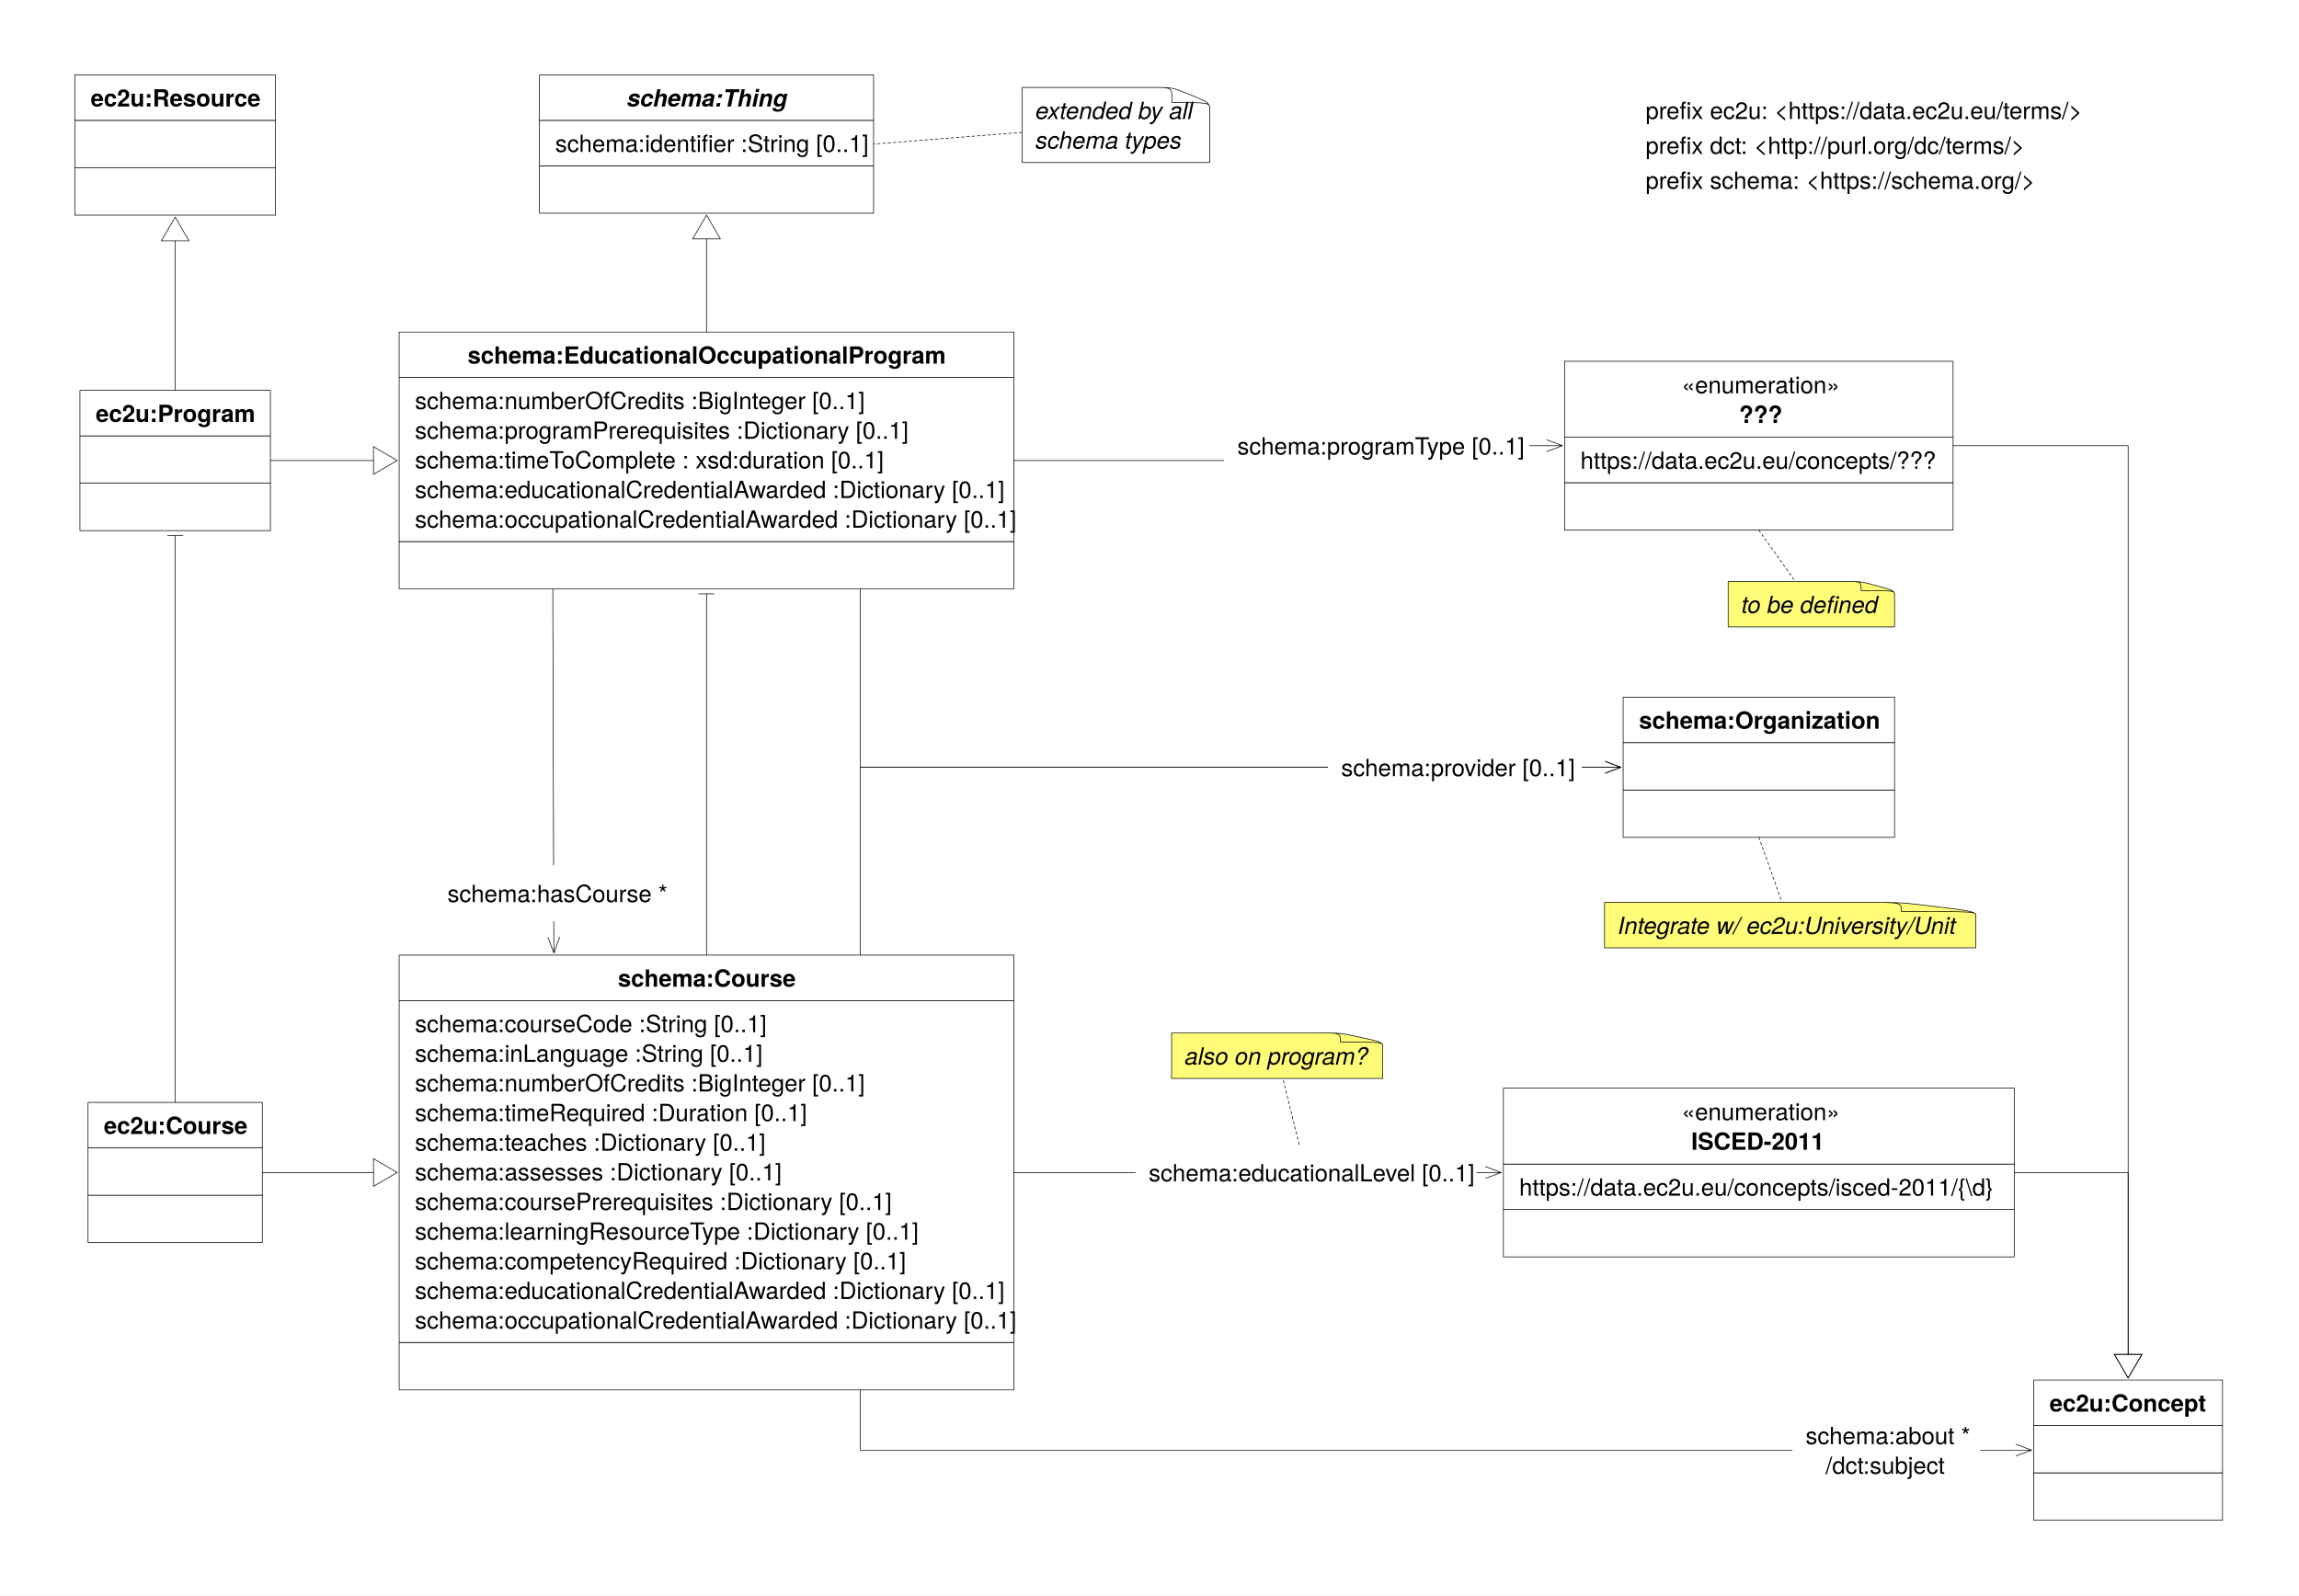
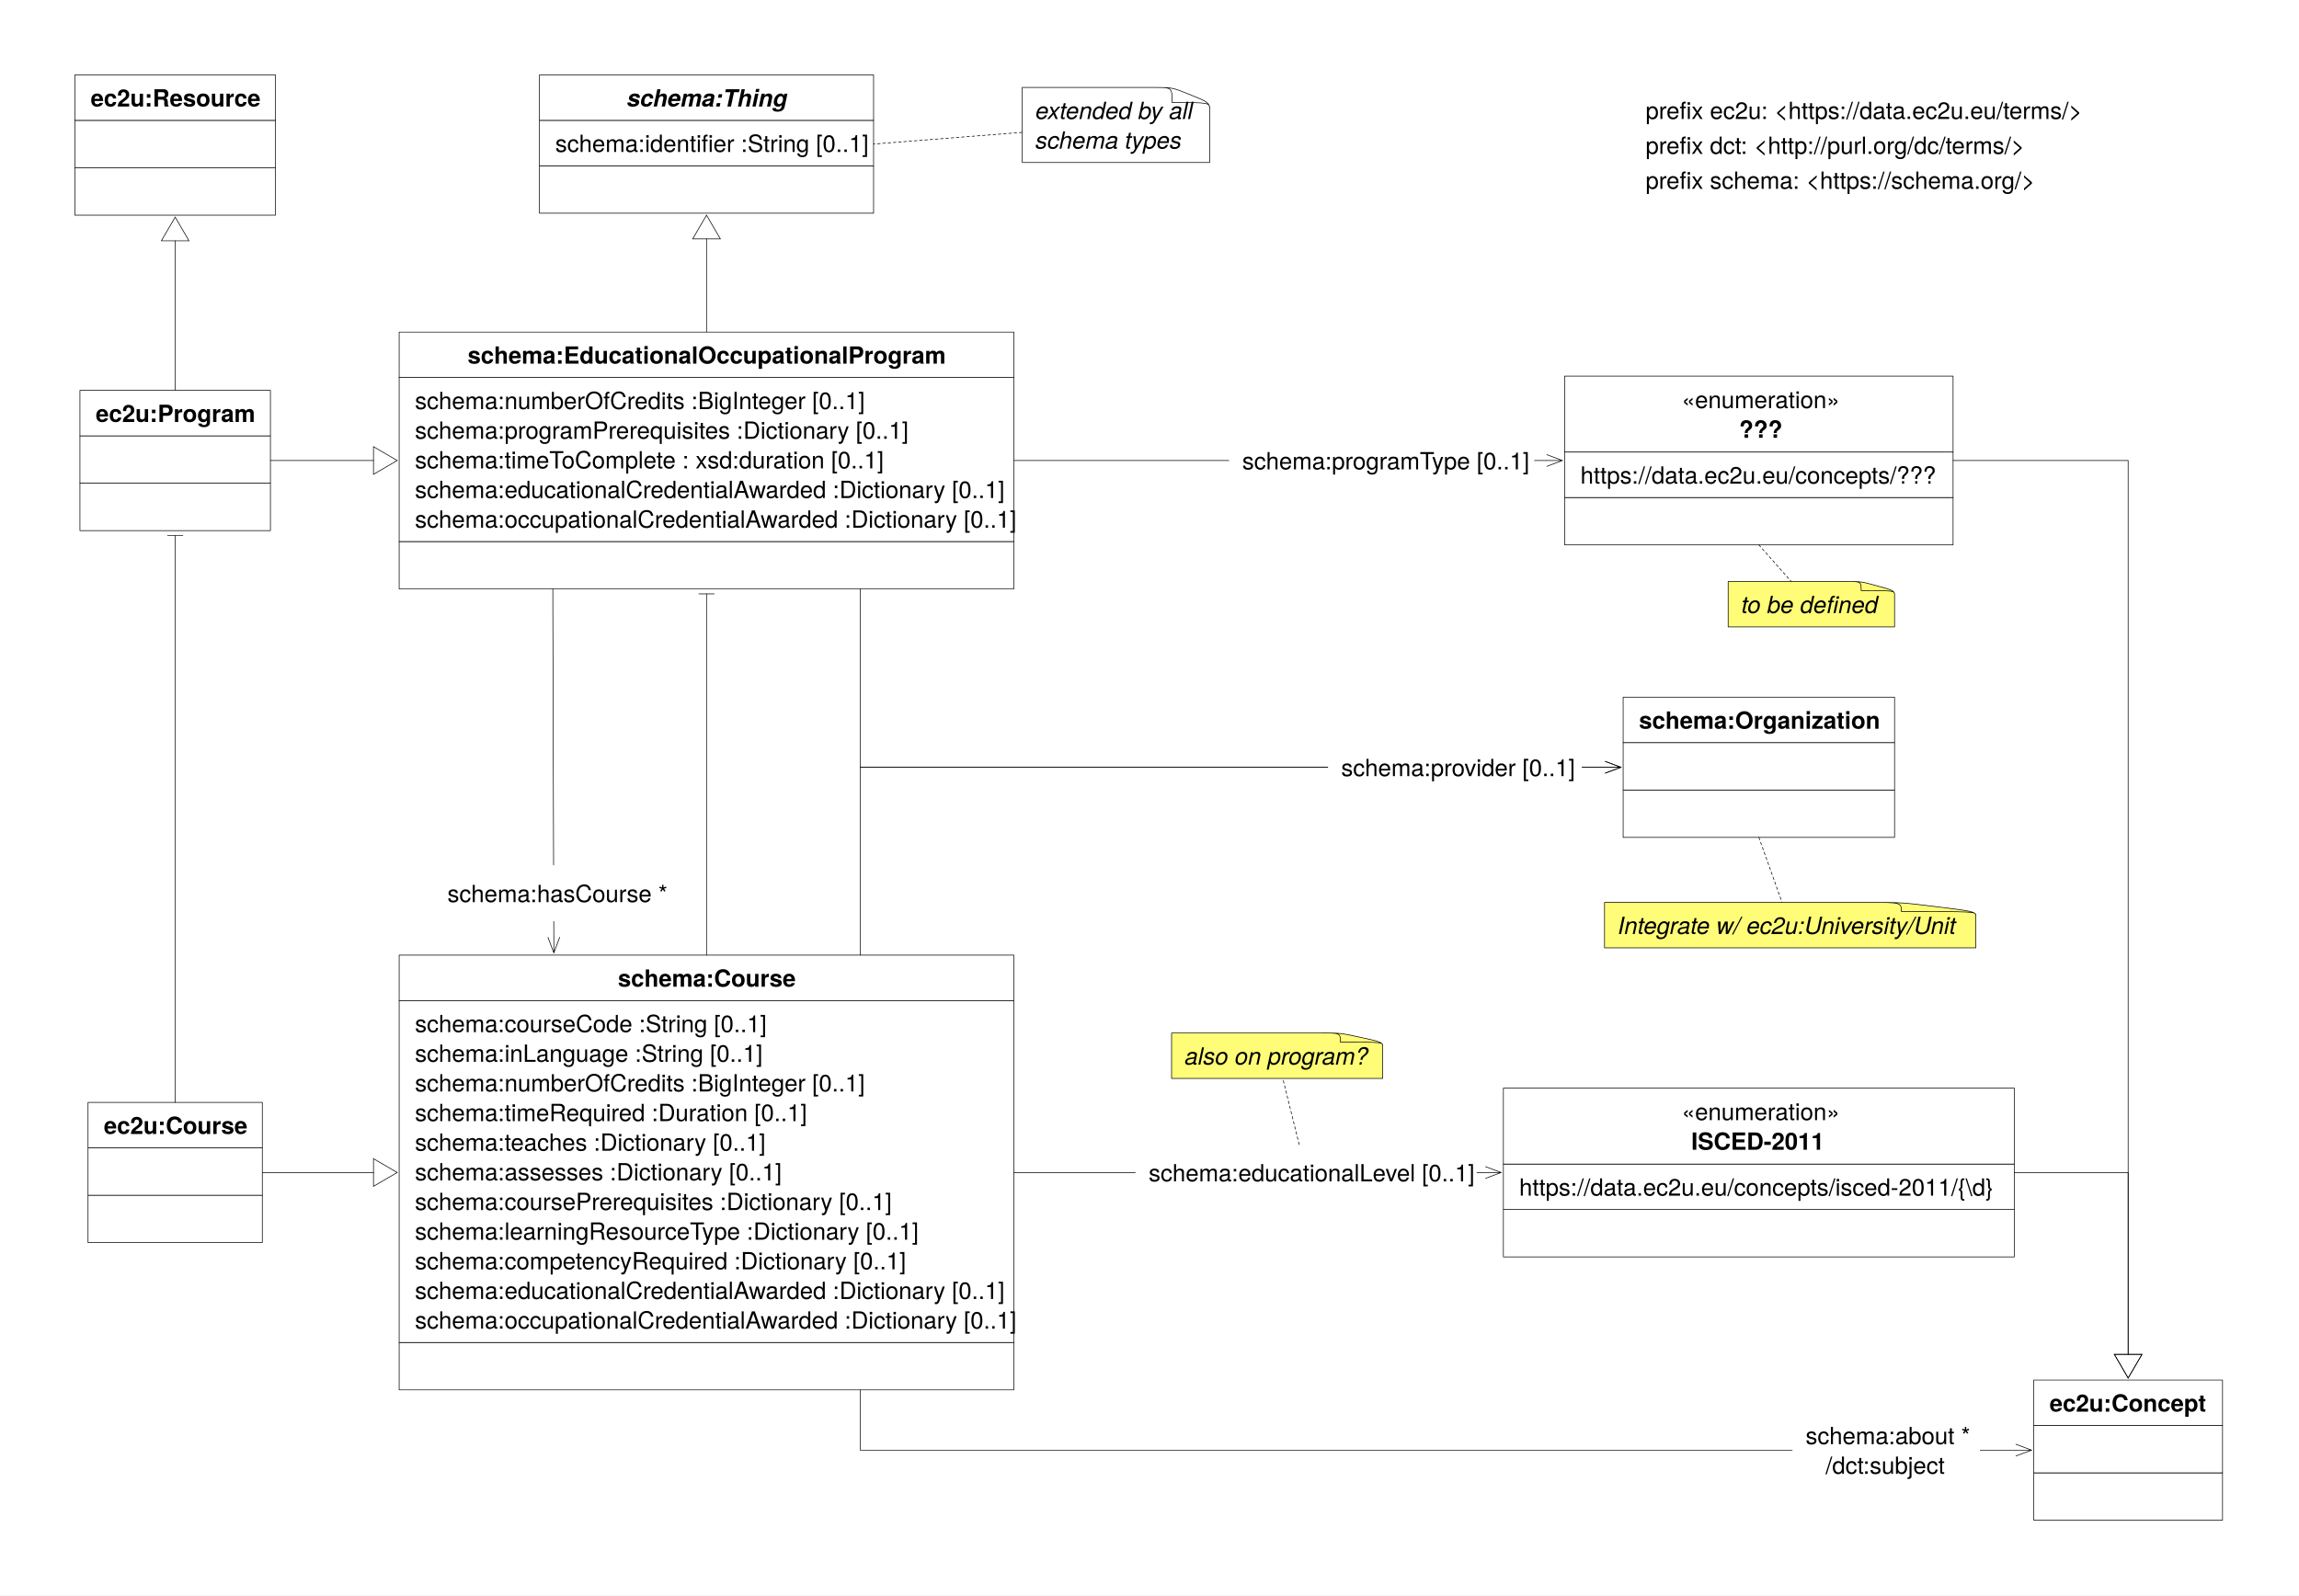
<svg xmlns="http://www.w3.org/2000/svg" xmlns:xlink="http://www.w3.org/1999/xlink" version="1.1" viewBox="-520 390 873 606" width="873" height="606">
  <defs>
    <marker orient="auto" overflow="visible" markerUnits="strokeWidth" id="UMLInheritance_Marker" stroke-linejoin="miter" stroke-miterlimit="10" viewBox="-1 -22 38 44" markerWidth="38" markerHeight="44" color="black">
      <g>
        <path d="M 36 0 L 0 -21 L 0 21 Z" fill="none" stroke="currentColor" stroke-width="1" />
      </g>
    </marker>
    <marker orient="auto" overflow="visible" markerUnits="strokeWidth" id="StickArrow_Marker" stroke-linejoin="miter" stroke-miterlimit="10" viewBox="-1 -10 26 20" markerWidth="26" markerHeight="20" color="black">
      <g>
        <path d="M 24 0 L 0 0 M 0 -9 L 24 0 L 0 9" fill="none" stroke="currentColor" stroke-width="1" />
      </g>
    </marker>
    <marker orient="auto" overflow="visible" markerUnits="strokeWidth" id="NegativeControls_Marker" stroke-linejoin="miter" stroke-miterlimit="10" viewBox="-1 -13 2 26" markerWidth="2" markerHeight="26" color="black">
      <g>
        <line x1="0" y1="-12" x2="0" y2="12" fill="none" stroke="currentColor" stroke-width="1" />
      </g>
    </marker>
  </defs>
-   <g id="courses" stroke-dasharray="none" stroke="none" stroke-opacity="1" fill="none" fill-opacity="1">
+   <g id="courses" stroke-dasharray="none" stroke-opacity="1" stroke="none" fill="none" fill-opacity="1">
    <rect fill="white" x="-520" y="390" width="873" height="606" />
    <g id="courses_Layer_1">
      <g id="Group_391">
        <g id="Graphic_394">
          <rect x="-368.424" y="899.918" width="233.427" height="18" fill="white" />
          <rect x="-368.424" y="899.918" width="233.427" height="18" stroke="black" stroke-linecap="round" stroke-linejoin="round" stroke-width=".25" />
        </g>
        <g id="Graphic_393">
          <rect x="-368.424" y="770.047" width="233.427" height="129.872" fill="white" />
          <rect x="-368.424" y="770.047" width="233.427" height="129.872" stroke="black" stroke-linecap="round" stroke-linejoin="round" stroke-width=".25" />
          <text transform="translate(-362.4244 773.0467)" fill="black">
            <tspan font-family="Helvetica Neue" font-size="9" fill="black" x="0" y="9">schema:courseCode :String [0..1]
            </tspan>
            <tspan font-family="Helvetica Neue" font-size="9" fill="black" x="0" y="20.261">schema:inLanguage :String
              [0..1]
            </tspan>
            <tspan font-family="Helvetica Neue" font-size="9" fill="black" x="0" y="31.522">schema:numberOfCredits
              :BigInteger [0..1]
            </tspan>
            <tspan font-family="Helvetica Neue" font-size="9" fill="black" x="0" y="42.783">schema:timeRequired
              :Duration [0..1]
            </tspan>
            <tspan font-family="Helvetica Neue" font-size="9" fill="black" x="0" y="54.044">schema:teaches :Dictionary
              [0..1]
            </tspan>
            <tspan font-family="Helvetica Neue" font-size="9" fill="black" x="0" y="65.305">schema:assesses :Dictionary
              [0..1]
            </tspan>
            <tspan font-family="Helvetica Neue" font-size="9" fill="black" x="0" y="76.566">schema:coursePrerequisites
              :Dictionary [0..1]
            </tspan>
            <tspan font-family="Helvetica Neue" font-size="9" fill="black" x="0" y="87.827">schema:learningResourceType
              :Dictionary [0..1]
            </tspan>
            <tspan font-family="Helvetica Neue" font-size="9" fill="black" x="0" y="99.088">schema:competencyRequired
              :Dictionary [0..1]
            </tspan>
            <tspan font-family="Helvetica Neue" font-size="9" fill="black" x="0" y="110.35">
              schema:educationalCredentialAwarded :Dictionary [0..1]
            </tspan>
            <tspan font-family="Helvetica Neue" font-size="9" fill="black" x="0" y="121.611">
              schema:occupationalCredentialAwarded :Dictionary [0..1]
            </tspan>
          </text>
        </g>
        <g id="Graphic_392">
          <a xlink:href="https://schema.org/Course">
            <rect x="-368.424" y="752.786" width="233.427" height="17.261" fill="white" />
            <rect x="-368.424" y="752.786" width="233.427" height="17.261" stroke="black" stroke-linecap="round" stroke-linejoin="round" stroke-width=".25" />
            <text transform="translate(-285.3754 755.7856)" fill="black">
              <tspan font-family="Helvetica Neue" font-weight="bold" font-size="9" fill="black" x="7744916e-19" y="9">
                schema:Course
              </tspan>
            </text>
          </a>
        </g>
      </g>
      <g id="Group_387">
        <g id="Graphic_390">
          <rect x="-315.144" y="452.98" width="126.867" height="18" fill="white" />
          <rect x="-315.144" y="452.98" width="126.867" height="18" stroke="black" stroke-linecap="round" stroke-linejoin="round" stroke-width=".25" />
        </g>
        <g id="Graphic_389">
          <rect x="-315.144" y="435.719" width="126.867" height="17.261" fill="white" />
          <rect x="-315.144" y="435.719" width="126.867" height="17.261" stroke="black" stroke-linecap="round" stroke-linejoin="round" stroke-width=".25" />
          <text transform="translate(-309.1444 438.719)" fill="black">
            <tspan font-family="Helvetica Neue" font-size="9" fill="black" x="0" y="9">schema:identifier :String [0..1]
            </tspan>
          </text>
        </g>
        <g id="Graphic_388">
          <a xlink:href="things.svg">
            <rect x="-315.144" y="418.458" width="126.867" height="17.261" fill="white" />
            <rect x="-315.144" y="418.458" width="126.867" height="17.261" stroke="black" stroke-linecap="round" stroke-linejoin="round" stroke-width=".25" />
            <text transform="translate(-281.9599 421.4579)" fill="black">
              <tspan font-family="Helvetica Neue" font-style="italic" font-weight="bold" font-size="9" fill="black" x="0" y="9">schema:Thing
              </tspan>
            </text>
          </a>
        </g>
      </g>
      <g id="Group_383">
        <g id="Graphic_386">
          <rect x="-491.568" y="453.719" width="76.179" height="18" fill="white" />
          <rect x="-491.568" y="453.719" width="76.179" height="18" stroke="black" stroke-linecap="round" stroke-linejoin="round" stroke-width=".25" />
        </g>
        <g id="Graphic_385">
          <rect x="-491.568" y="435.719" width="76.179" height="18" fill="white" />
          <rect x="-491.568" y="435.719" width="76.179" height="18" stroke="black" stroke-linecap="round" stroke-linejoin="round" stroke-width=".25" />
        </g>
        <g id="Graphic_384">
          <a xlink:href="resources.svg">
            <rect x="-491.568" y="418.458" width="76.179" height="17.261" fill="white" />
            <rect x="-491.568" y="418.458" width="76.179" height="17.261" stroke="black" stroke-linecap="round" stroke-linejoin="round" stroke-width=".25" />
            <text transform="translate(-485.5677 421.4579)" fill="black">
              <tspan font-family="Helvetica Neue" font-weight="bold" font-size="9" fill="black" x="4973799e-20" y="9">
                ec2u:Resource
              </tspan>
            </text>
          </a>
        </g>
      </g>
      <g id="Line_382">
        <line x1="-251.711" y1="516.131" x2="-251.711" y2="480.73" marker-end="url(#UMLInheritance_Marker)" stroke="black" stroke-linecap="round" stroke-linejoin="round" stroke-width=".25" />
      </g>
      <g id="Graphic_381">
        <path d="M -60.629 431.649 C -60.629 428.949 -61.533 428.615 -68.137 425.943 L -68.206 425.915 C -74.845 423.215 -74.914 423.215 -81.727 423.215 C -90.798 423.215 -131.811 423.215 -131.811 423.215 L -131.811 451.719 L -60.629 451.719 L -60.629 431.649 Z" fill="white" />
        <path d="M -60.629 431.649 C -60.629 428.949 -61.533 428.615 -68.137 425.943 L -68.206 425.915 C -74.845 423.215 -74.914 423.215 -81.727 423.215 C -90.798 423.215 -131.811 423.215 -131.811 423.215 L -131.811 451.719 L -60.629 451.719 L -60.629 431.649 Z M -60.629 431.51 C -60.629 428.949 -60.699 428.949 -74.914 428.949 L -74.914 428.949 C -74.914 423.243 -74.914 423.215 -81.31 423.215" stroke="black" stroke-linecap="round" stroke-linejoin="round" stroke-width=".25" />
        <text transform="translate(-126.811 426.215)" fill="black">
          <tspan font-family="Helvetica Neue" font-style="italic" font-size="9" fill="black" x="0" y="9">extended by
            all
          </tspan>
          <tspan font-family="Helvetica Neue" font-style="italic" font-size="9" fill="black" x="0" y="20.252">schema
            types
          </tspan>
        </text>
      </g>
      <g id="Line_380">
        <line x1="-131.936" y1="440.281" x2="-188.277" y2="444.719" stroke="black" stroke-linecap="round" stroke-linejoin="round" stroke-dasharray="1.0,1.0" stroke-width=".25" />
      </g>
      <g id="Group_376">
        <g id="Graphic_379">
          <rect x="-486.568" y="843.982" width="66.18" height="18" fill="white" />
          <rect x="-486.568" y="843.982" width="66.18" height="18" stroke="black" stroke-linecap="round" stroke-linejoin="round" stroke-width=".25" />
        </g>
        <g id="Graphic_378">
          <rect x="-486.568" y="825.982" width="66.18" height="18" fill="white" />
          <rect x="-486.568" y="825.982" width="66.18" height="18" stroke="black" stroke-linecap="round" stroke-linejoin="round" stroke-width=".25" />
        </g>
        <g id="Graphic_377">
          <rect x="-486.568" y="808.721" width="66.18" height="17.261" fill="white" />
          <rect x="-486.568" y="808.721" width="66.18" height="17.261" stroke="black" stroke-linecap="round" stroke-linejoin="round" stroke-width=".25" />
          <text transform="translate(-480.5682 811.7214)" fill="black">
            <tspan font-family="Helvetica Neue" font-weight="bold" font-size="9" fill="black" x="1525879e-13" y="9">
              ec2u:Course
            </tspan>
          </text>
        </g>
      </g>
      <g id="Line_375">
        <line x1="-420.388" y1="835.352" x2="-378.174" y2="835.352" marker-end="url(#UMLInheritance_Marker)" stroke="black" stroke-linecap="round" stroke-linejoin="round" stroke-width=".25" />
      </g>
      <g id="Line_374">
        <line x1="-453.478" y1="538.284" x2="-453.478" y2="481.469" marker-end="url(#UMLInheritance_Marker)" stroke="black" stroke-linecap="round" stroke-linejoin="round" stroke-width=".25" />
      </g>
      <g id="Line_373">
        <line x1="-134.997" y1="835.352" x2="44.032" y2="835.352" marker-end="url(#StickArrow_Marker)" stroke="black" stroke-linecap="round" stroke-linejoin="round" stroke-width=".25" />
      </g>
      <g id="Group_369">
        <g id="Graphic_372">
          <rect x="252.283" y="949.434" width="71.679" height="18" fill="white" />
          <rect x="252.283" y="949.434" width="71.679" height="18" stroke="black" stroke-linecap="round" stroke-linejoin="round" stroke-width=".25" />
        </g>
        <g id="Graphic_371">
          <rect x="252.283" y="931.434" width="71.679" height="18" fill="white" />
          <rect x="252.283" y="931.434" width="71.679" height="18" stroke="black" stroke-linecap="round" stroke-linejoin="round" stroke-width=".25" />
        </g>
        <g id="Graphic_370">
          <a xlink:href="datasets.svg">
            <rect x="252.283" y="914.173" width="71.679" height="17.261" fill="white" />
            <rect x="252.283" y="914.173" width="71.679" height="17.261" stroke="black" stroke-linecap="round" stroke-linejoin="round" stroke-width=".25" />
            <text transform="translate(258.2835 917.1732)" fill="black">
              <tspan font-family="Helvetica Neue" font-weight="bold" font-size="9" fill="black" x="4618528e-20" y="9">
                ec2u:Concept
              </tspan>
            </text>
          </a>
        </g>
      </g>
      <g id="Group_367">
        <g id="Graphic_368">
          <text transform="translate(104.8819 426.1968)" fill="black">
            <tspan font-family="Helvetica Neue" font-size="9" fill="black" x="0" y="9">prefix ec2u: &lt;https://data.ec2u.eu/terms/&gt;</tspan>
          </text>
        </g>
      </g>
      <g id="Graphic_366">
        <a xlink:href="https://schema.org/">
          <text transform="translate(104.8819 452.719)" fill="black">
            <tspan font-family="Helvetica Neue" font-size="9" fill="black" x="0" y="9">prefix schema: &lt;https://schema.org/&gt;</tspan>
          </text>
        </a>
      </g>
      <g id="Graphic_365">
        <rect x="-88.798" y="824.721" width="129.547" height="21.261" fill="white" />
        <text transform="translate(-83.7985 829.7214)" fill="black">
          <tspan font-family="Helvetica Neue" font-size="9" fill="black" x="0" y="9">schema:educationalLevel [0..1]
          </tspan>
        </text>
      </g>
      <g id="Line_364">
        <path d="M -193.354 917.918 L -193.354 940.804 L 245.433 940.804" marker-end="url(#StickArrow_Marker)" stroke="black" stroke-linecap="round" stroke-linejoin="round" stroke-width=".25" />
      </g>
      <g id="Graphic_363">
        <rect x="160.649" y="924.543" width="71.182" height="32.522" fill="white" />
        <text transform="translate(165.6487 929.5427)" fill="black">
          <tspan font-family="Helvetica Neue" font-size="9" fill="black" x="35171865e-20" y="9">schema:about *</tspan>
          <tspan font-family="Helvetica Neue" font-size="9" fill="black" x="7.591" y="20.261">/dct:subject</tspan>
        </text>
      </g>
      <g id="Graphic_362">
        <a xlink:href="https://www.dublincore.org/specifications/dublin-core/dcmi-terms/">
          <text transform="translate(104.8819 439.4579)" fill="black">
            <tspan font-family="Helvetica Neue" font-size="9" fill="black" x="0" y="9">prefix dct: &lt;http://purl.org/dc/terms/&gt;</tspan>
          </text>
        </a>
      </g>
      <g id="Group_358">
        <g id="Graphic_361">
          <rect x="50.882" y="849.407" width="194.016" height="18" fill="white" />
          <rect x="50.882" y="849.407" width="194.016" height="18" stroke="black" stroke-linecap="round" stroke-linejoin="round" stroke-width=".25" />
        </g>
        <g id="Graphic_360">
          <rect x="50.882" y="832.146" width="194.016" height="17.261" fill="white" />
          <rect x="50.882" y="832.146" width="194.016" height="17.261" stroke="black" stroke-linecap="round" stroke-linejoin="round" stroke-width=".25" />
          <text transform="translate(56.88157 835.1456)" fill="black">
            <tspan font-family="Helvetica Neue" font-size="9" fill="black" x="0" y="9">
              https://data.ec2u.eu/concepts/isced-2011/{\d}
            </tspan>
          </text>
        </g>
        <g id="Graphic_359">
          <rect x="50.882" y="803.297" width="194.016" height="28.848" fill="white" />
          <rect x="50.882" y="803.297" width="194.016" height="28.848" stroke="black" stroke-linecap="round" stroke-linejoin="round" stroke-width=".25" />
          <text transform="translate(118.6306 806.4649)" fill="black">
            <tspan font-family="Helvetica Neue" font-size="9" fill="black" x="17763568e-21" y="9">«enumeration»</tspan>
            <tspan font-family="Helvetica Neue" font-weight="bold" font-size="9" fill="black" x="3.587" y="20.252">
              ISCED-2011
            </tspan>
          </text>
        </g>
      </g>
      <g id="Line_357">
        <path d="M 244.898 835.352 L 288.123 835.352 L 288.123 904.423" marker-end="url(#UMLInheritance_Marker)" stroke="black" stroke-linecap="round" stroke-linejoin="round" stroke-width=".25" />
      </g>
      <g id="Group_353">
        <g id="Graphic_356">
          <rect x="96.359" y="690.064" width="103.062" height="18" fill="white" />
          <rect x="96.359" y="690.064" width="103.062" height="18" stroke="black" stroke-linecap="round" stroke-linejoin="round" stroke-width=".25" />
        </g>
        <g id="Graphic_355">
          <rect x="96.359" y="672.064" width="103.062" height="18" fill="white" />
          <rect x="96.359" y="672.064" width="103.062" height="18" stroke="black" stroke-linecap="round" stroke-linejoin="round" stroke-width=".25" />
        </g>
        <g id="Graphic_354">
          <rect x="96.359" y="654.803" width="103.062" height="17.261" fill="white" />
          <rect x="96.359" y="654.803" width="103.062" height="17.261" stroke="black" stroke-linecap="round" stroke-linejoin="round" stroke-width=".25" />
          <text transform="translate(102.3586 657.8032)" fill="black">
            <tspan font-family="Helvetica Neue" font-weight="bold" font-size="9" fill="black" x="8597567e-19" y="9">
              schema:Organization
            </tspan>
          </text>
        </g>
      </g>
      <g id="Line_352">
        <path d="M -193.354 752.786 L -193.354 681.434 L 89.509 681.434" marker-end="url(#StickArrow_Marker)" stroke="black" stroke-linecap="round" stroke-linejoin="round" stroke-width=".25" />
      </g>
      <g id="Graphic_351">
        <path d="M 230.286 737.861 C 230.286 736.226 228.496 736.024 215.416 734.407 L 215.277 734.39 C 202.128 732.756 201.991 732.756 188.497 732.756 C 170.528 732.756 89.291 732.756 89.291 732.756 L 89.291 750.008 L 230.286 750.008 L 230.286 737.861 Z" fill="#fffd78" />
        <path d="M 230.286 737.861 C 230.286 736.226 228.496 736.024 215.416 734.407 L 215.277 734.39 C 202.128 732.756 201.991 732.756 188.497 732.756 C 170.528 732.756 89.291 732.756 89.291 732.756 L 89.291 750.008 L 230.286 750.008 L 230.286 737.861 Z M 230.286 737.777 C 230.286 736.226 230.148 736.226 201.991 736.226 L 201.991 736.226 C 201.991 732.773 201.991 732.756 189.323 732.756" stroke="black" stroke-linecap="round" stroke-linejoin="round" stroke-width=".25" />
        <text transform="translate(94.29134 735.7559)" fill="black">
          <tspan font-family="Helvetica Neue" font-style="italic" font-size="9" fill="black" x="0" y="9">Integrate w/
            ec2u:University/Unit
          </tspan>
        </text>
      </g>
      <g id="Line_350">
        <line x1="147.89" y1="708.064" x2="156.666" y2="732.638" stroke="black" stroke-linecap="round" stroke-linejoin="round" stroke-dasharray="1.0,1.0" stroke-width=".25" />
      </g>
      <g id="Group_346">
        <g id="Graphic_349">
          <rect x="-368.424" y="595.698" width="233.427" height="18" fill="white" />
          <rect x="-368.424" y="595.698" width="233.427" height="18" stroke="black" stroke-linecap="round" stroke-linejoin="round" stroke-width=".25" />
        </g>
        <g id="Graphic_348">
          <rect x="-368.424" y="533.393" width="233.427" height="62.305" fill="white" />
          <rect x="-368.424" y="533.393" width="233.427" height="62.305" stroke="black" stroke-linecap="round" stroke-linejoin="round" stroke-width=".25" />
          <text transform="translate(-362.4244 536.3925)" fill="black">
            <tspan font-family="Helvetica Neue" font-size="9" fill="black" x="0" y="9">schema:numberOfCredits :BigInteger
              [0..1]
            </tspan>
            <tspan font-family="Helvetica Neue" font-size="9" fill="black" x="0" y="20.261">
              schema:programPrerequisites :Dictionary [0..1]
            </tspan>
            <tspan font-family="Helvetica Neue" font-size="9" fill="black" x="0" y="31.522">schema:timeToComplete :
              xsd:duration [0..1]
            </tspan>
            <tspan font-family="Helvetica Neue" font-size="9" fill="black" x="0" y="42.783">
              schema:educationalCredentialAwarded :Dictionary [0..1]
            </tspan>
            <tspan font-family="Helvetica Neue" font-size="9" fill="black" x="0" y="54.044">
              schema:occupationalCredentialAwarded :Dictionary [0..1]
            </tspan>
          </text>
        </g>
        <g id="Graphic_347">
          <a xlink:href="https://schema.org/EducationalOccupationalProgram">
            <rect x="-368.424" y="516.131" width="233.427" height="17.261" fill="white" />
            <rect x="-368.424" y="516.131" width="233.427" height="17.261" stroke="black" stroke-linecap="round" stroke-linejoin="round" stroke-width=".25" />
            <text transform="translate(-342.4354 519.1314)" fill="black">
              <tspan font-family="Helvetica Neue" font-weight="bold" font-size="9" fill="black" x="27000624e-20" y="9">
                schema:EducationalOccupationalProgram
              </tspan>
            </text>
          </a>
        </g>
      </g>
      <g id="Group_342">
        <g id="Graphic_345">
          <rect x="-489.646" y="573.545" width="72.336" height="18" fill="white" />
          <rect x="-489.646" y="573.545" width="72.336" height="18" stroke="black" stroke-linecap="round" stroke-linejoin="round" stroke-width=".25" />
        </g>
        <g id="Graphic_344">
          <rect x="-489.646" y="555.545" width="72.336" height="18" fill="white" />
          <rect x="-489.646" y="555.545" width="72.336" height="18" stroke="black" stroke-linecap="round" stroke-linejoin="round" stroke-width=".25" />
        </g>
        <g id="Graphic_343">
          <rect x="-489.646" y="538.284" width="72.336" height="17.261" fill="white" />
          <rect x="-489.646" y="538.284" width="72.336" height="17.261" stroke="black" stroke-linecap="round" stroke-linejoin="round" stroke-width=".25" />
          <text transform="translate(-483.6462 541.2841)" fill="black">
            <tspan font-family="Helvetica Neue" font-weight="bold" font-size="9" fill="black" x="0" y="9">ec2u:Program
            </tspan>
          </text>
        </g>
      </g>
      <g id="Line_341">
        <line x1="-417.31" y1="564.915" x2="-378.174" y2="564.915" marker-end="url(#UMLInheritance_Marker)" stroke="black" stroke-linecap="round" stroke-linejoin="round" stroke-width=".25" />
      </g>
      <g id="Line_339">
        <path d="M -310.068 613.698 L -310.068 621.798 L -309.704 745.936" marker-end="url(#StickArrow_Marker)" stroke="black" stroke-linecap="round" stroke-linejoin="round" stroke-width=".25" />
      </g>
      <g id="Graphic_338">
        <rect x="-355.095" y="718.649" width="90.685" height="21.261" fill="white" />
        <text transform="translate(-350.0951 723.6488)" fill="black">
          <tspan font-family="Helvetica Neue" font-size="9" fill="black" x="66080474e-20" y="9">schema:hasCourse *
          </tspan>
        </text>
      </g>
      <g id="Line_337">
        <path d="M -193.354 613.698 L -193.354 681.434 L 89.509 681.434" marker-end="url(#StickArrow_Marker)" stroke="black" stroke-linecap="round" stroke-linejoin="round" stroke-width=".25" />
      </g>
      <g id="Graphic_336">
        <rect x="-15.707" y="670.803" width="96.373" height="21.261" fill="white" />
        <text transform="translate(-10.70665 675.8031)" fill="black">
          <tspan font-family="Helvetica Neue" font-size="9" fill="black" x="0" y="9">schema:provider [0..1]</tspan>
        </text>
      </g>
      <g id="Line_334">
-         <path d="M -134.997 564.915 L -30.897 564.915 L -30.897 559.284 L 67.283 559.284" marker-end="url(#StickArrow_Marker)" stroke="black" stroke-linecap="round" stroke-linejoin="round" stroke-width=".25" />
+         <line x1="-134.997" y1="564.915" x2="67.283" y2="564.915" marker-end="url(#StickArrow_Marker)" stroke="black" stroke-linecap="round" stroke-linejoin="round" stroke-width=".25" />
      </g>
      <g id="Graphic_333">
-         <rect x="-55.156" y="548.654" width="115.885" height="21.261" fill="white" />
-         <text transform="translate(-50.15589 553.6535)" fill="black">
+         <rect x="-53.285" y="554.284" width="115.885" height="21.261" fill="white" />
+         <text transform="translate(-48.28534 559.2841)" fill="black">
          <tspan font-family="Helvetica Neue" font-size="9" fill="black" x="0" y="9">schema:programType [0..1]</tspan>
        </text>
      </g>
      <g id="Group_329">
        <g id="Graphic_332">
-           <rect x="74.133" y="573.339" width="147.513" height="18" fill="white" />
-           <rect x="74.133" y="573.339" width="147.513" height="18" stroke="black" stroke-linecap="round" stroke-linejoin="round" stroke-width=".25" />
+           <rect x="74.133" y="578.969" width="147.513" height="18" fill="white" />
+           <rect x="74.133" y="578.969" width="147.513" height="18" stroke="black" stroke-linecap="round" stroke-linejoin="round" stroke-width=".25" />
        </g>
        <g id="Graphic_331">
-           <rect x="74.133" y="556.078" width="147.513" height="17.261" fill="white" />
-           <rect x="74.133" y="556.078" width="147.513" height="17.261" stroke="black" stroke-linecap="round" stroke-linejoin="round" stroke-width=".25" />
-           <text transform="translate(80.13307 559.0778)" fill="black">
+           <rect x="74.133" y="561.708" width="147.513" height="17.261" fill="white" />
+           <rect x="74.133" y="561.708" width="147.513" height="17.261" stroke="black" stroke-linecap="round" stroke-linejoin="round" stroke-width=".25" />
+           <text transform="translate(80.13307 564.7083)" fill="black">
            <tspan font-family="Helvetica Neue" font-size="9" fill="black" x="0" y="9">
              https://data.ec2u.eu/concepts/???
            </tspan>
          </text>
        </g>
        <g id="Graphic_330">
-           <rect x="74.133" y="527.229" width="147.513" height="28.848" fill="white" />
-           <rect x="74.133" y="527.229" width="147.513" height="28.848" stroke="black" stroke-linecap="round" stroke-linejoin="round" stroke-width=".25" />
-           <text transform="translate(118.6306 530.3971)" fill="black">
+           <rect x="74.133" y="532.86" width="147.513" height="28.848" fill="white" />
+           <rect x="74.133" y="532.86" width="147.513" height="28.848" stroke="black" stroke-linecap="round" stroke-linejoin="round" stroke-width=".25" />
+           <text transform="translate(118.6306 536.0276)" fill="black">
            <tspan font-family="Helvetica Neue" font-size="9" fill="black" x="17763568e-21" y="9">«enumeration»</tspan>
            <tspan font-family="Helvetica Neue" font-weight="bold" font-size="9" fill="black" x="21.753" y="20.252">???
            </tspan>
          </text>
        </g>
      </g>
      <g id="Line_328">
-         <path d="M 221.646 559.284 L 288.123 559.284 L 288.123 904.423" marker-end="url(#UMLInheritance_Marker)" stroke="black" stroke-linecap="round" stroke-linejoin="round" stroke-width=".25" />
+         <path d="M 221.646 564.915 L 288.123 564.915 L 288.123 904.423" marker-end="url(#UMLInheritance_Marker)" stroke="black" stroke-linecap="round" stroke-linejoin="round" stroke-width=".25" />
      </g>
      <g id="Graphic_395">
        <path d="M 199.421 615.971 C 199.421 614.337 198.618 614.135 192.756 612.517 L 192.694 612.5 C 186.801 610.866 186.74 610.866 180.692 610.866 C 172.639 610.866 136.231 610.866 136.231 610.866 L 136.231 628.118 L 199.421 628.118 L 199.421 615.971 Z" fill="#fffd78" />
        <path d="M 199.421 615.971 C 199.421 614.337 198.618 614.135 192.756 612.517 L 192.694 612.5 C 186.801 610.866 186.74 610.866 180.692 610.866 C 172.639 610.866 136.231 610.866 136.231 610.866 L 136.231 628.118 L 199.421 628.118 L 199.421 615.971 Z M 199.421 615.887 C 199.421 614.337 199.359 614.337 186.74 614.337 L 186.74 614.337 C 186.74 610.883 186.74 610.866 181.062 610.866" stroke="black" stroke-linecap="round" stroke-linejoin="round" stroke-width=".25" />
        <text transform="translate(141.2306 613.8661)" fill="black">
          <tspan font-family="Helvetica Neue" font-style="italic" font-size="9" fill="black" x="0" y="9">to be defined
          </tspan>
        </text>
      </g>
      <g id="Line_396">
-         <line x1="147.89" y1="591.339" x2="161.645" y2="610.764" stroke="black" stroke-linecap="round" stroke-linejoin="round" stroke-dasharray="1.0,1.0" stroke-width=".25" />
+         <line x1="147.89" y1="596.969" x2="160.107" y2="610.773" stroke="black" stroke-linecap="round" stroke-linejoin="round" stroke-dasharray="1.0,1.0" stroke-width=".25" />
      </g>
      <g id="Line_397">
        <line x1="-251.711" y1="752.786" x2="-251.711" y2="615.573" marker-end="url(#NegativeControls_Marker)" stroke="black" stroke-linecap="round" stroke-linejoin="round" stroke-width=".25" />
      </g>
      <g id="Line_398">
        <line x1="-453.478" y1="808.721" x2="-453.478" y2="593.42" marker-end="url(#NegativeControls_Marker)" stroke="black" stroke-linecap="round" stroke-linejoin="round" stroke-width=".25" />
      </g>
      <g id="Graphic_403">
        <path d="M 5.064 787.467 C 5.064 785.833 4.046 785.631 -3.393 784.013 L -3.471 783.996 C -10.949 782.362 -11.027 782.362 -18.701 782.362 C -28.92 782.362 -75.118 782.362 -75.118 782.362 L -75.118 799.614 L 5.064 799.614 L 5.064 787.467 Z" fill="#fffd78" />
        <path d="M 5.064 787.467 C 5.064 785.833 4.046 785.631 -3.393 784.013 L -3.471 783.996 C -10.949 782.362 -11.027 782.362 -18.701 782.362 C -28.92 782.362 -75.118 782.362 -75.118 782.362 L -75.118 799.614 L 5.064 799.614 L 5.064 787.467 Z M 5.064 787.383 C 5.064 785.833 4.985 785.833 -11.027 785.833 L -11.027 785.833 C -11.027 782.379 -11.027 782.362 -18.231 782.362" stroke="black" stroke-linecap="round" stroke-linejoin="round" stroke-width=".25" />
        <text transform="translate(-70.11811 785.3622)" fill="black">
          <tspan font-family="Helvetica Neue" font-style="italic" font-size="9" fill="black" x="0" y="9">also on
            program?
          </tspan>
        </text>
      </g>
      <g id="Line_404">
        <line x1="-26.661" y1="824.721" x2="-32.858" y2="799.736" stroke="black" stroke-linecap="round" stroke-linejoin="round" stroke-dasharray="1.0,1.0" stroke-width=".25" />
      </g>
    </g>
  </g>
</svg>
